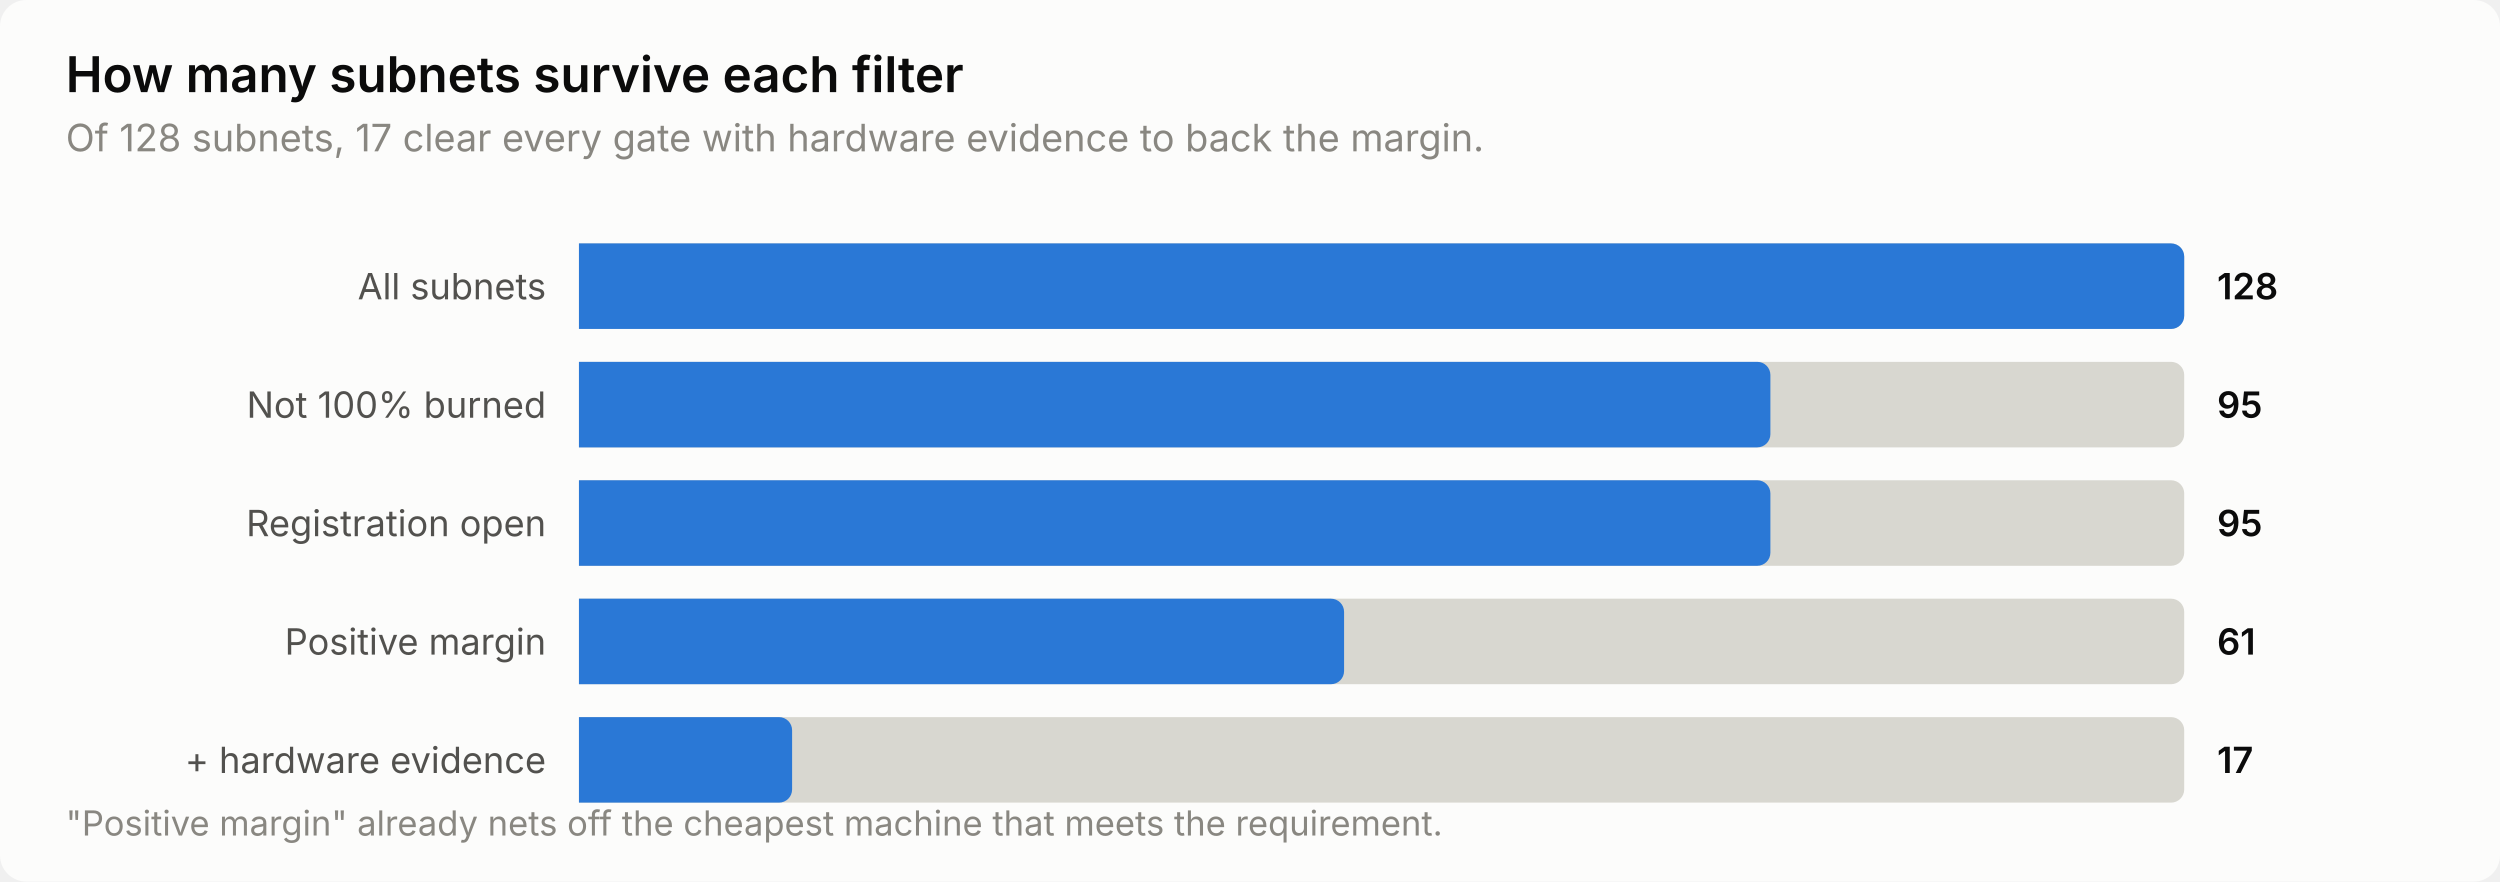
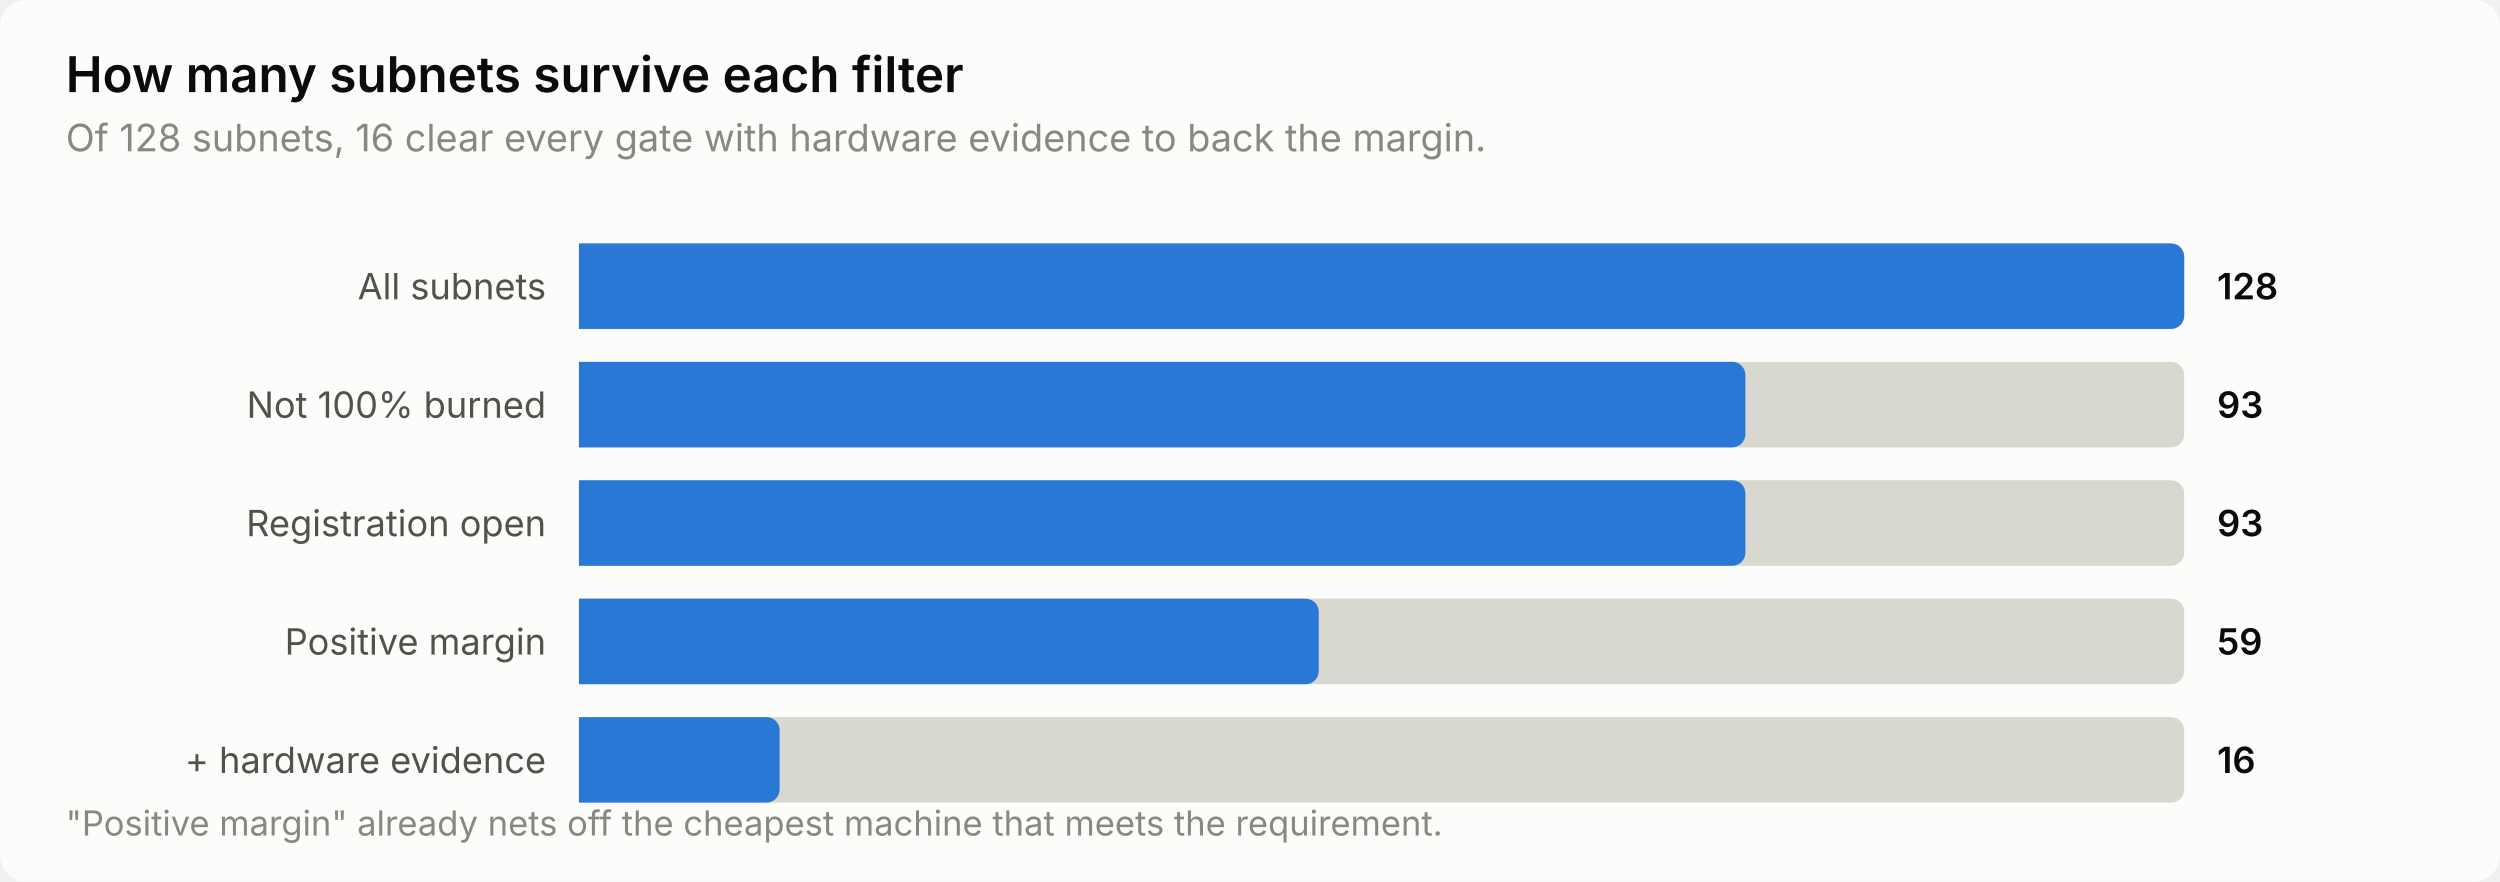
<svg xmlns="http://www.w3.org/2000/svg" width="760" height="268" viewBox="0 0 760 268" role="img" aria-label="How many subnets survive each filter">
  <style>
    text { font-family: system-ui, -apple-system, 'Segoe UI', sans-serif; }
    .t-title { font-size: 15px; font-weight: 600; }
    .t-sub { font-size: 11.5px; }
    .t-lab { font-size: 11px; }
    .t-val { font-size: 11px; font-weight: 600; font-variant-numeric: tabular-nums; }
    .t-tick { font-size: 10.5px; font-variant-numeric: tabular-nums; }

    .surface { fill: #fcfcfb; }
    .ink { fill: #0b0b0b; }
    .ink2 { fill: #52514e; }
    .muted { fill: #898781; }
    .grid { stroke: #e1e0d9; }
    .axis { stroke: #c3c2b7; }
    .accent { fill: #2a78d6; }
    .critical { fill: #d03b3b; }
    .deemph { fill: #d8d7d0; }

    @media (prefers-color-scheme: dark) {
      .surface { fill: #1a1a19; }
      .ink { fill: #ffffff; }
      .ink2 { fill: #c3c2b7; }
      .muted { fill: #898781; }
      .grid { stroke: #2c2c2a; }
      .axis { stroke: #383835; }
      .accent { fill: #3987e5; }
      .deemph { fill: #3a3a37; }
    }
</style>
  <rect class="surface" width="760" height="268" rx="8" />
  <text class="ink t-title" x="20" y="28">How many subnets survive each filter</text>
-   <text class="muted t-sub" x="20" y="46">Of 128 subnets, 17 clear every gate with hardware evidence to back the margin.</text>
+   <text class="muted t-sub" x="20" y="46">Of 128 subnets, 16 clear every gate with hardware evidence to back the margin.</text>
  <text class="ink2 t-lab" x="166" y="91" text-anchor="end">All subnets</text>
  <path class="deemph" d="M176.0,74.0 H660.0 a4.0,4.0 0 0 1 4.0,4.0 V96.0 a4.0,4.0 0 0 1 -4.0,4.0 H176.0 Z" />
  <path class="accent" d="M176.0,74.0 H660.0 a4.0,4.0 0 0 1 4.0,4.0 V96.0 a4.0,4.0 0 0 1 -4.0,4.0 H176.0 Z" />
  <text class="ink t-val" x="674" y="91">128</text>
  <text class="ink2 t-lab" x="166" y="127" text-anchor="end">Not 100% burned</text>
  <path class="deemph" d="M176.0,110.0 H660.0 a4.0,4.0 0 0 1 4.0,4.0 V132.0 a4.0,4.0 0 0 1 -4.0,4.0 H176.0 Z" />
-   <path class="accent" d="M176.0,110.0 H534.2 a4.0,4.0 0 0 1 4.0,4.0 V132.0 a4.0,4.0 0 0 1 -4.0,4.0 H176.0 Z" />
-   <text class="ink t-val" x="674" y="127">95</text>
+   <path class="accent" d="M176.0,110.0 H526.6 a4.0,4.0 0 0 1 4.0,4.0 V132.0 a4.0,4.0 0 0 1 -4.0,4.0 H176.0 Z" />
+   <text class="ink t-val" x="674" y="127">93</text>
  <text class="ink2 t-lab" x="166" y="163" text-anchor="end">Registration open</text>
  <path class="deemph" d="M176.0,146.0 H660.0 a4.0,4.0 0 0 1 4.0,4.0 V168.0 a4.0,4.0 0 0 1 -4.0,4.0 H176.0 Z" />
-   <path class="accent" d="M176.0,146.0 H534.2 a4.0,4.0 0 0 1 4.0,4.0 V168.0 a4.0,4.0 0 0 1 -4.0,4.0 H176.0 Z" />
-   <text class="ink t-val" x="674" y="163">95</text>
+   <path class="accent" d="M176.0,146.0 H526.6 a4.0,4.0 0 0 1 4.0,4.0 V168.0 a4.0,4.0 0 0 1 -4.0,4.0 H176.0 Z" />
+   <text class="ink t-val" x="674" y="163">93</text>
  <text class="ink2 t-lab" x="166" y="199" text-anchor="end">Positive margin</text>
  <path class="deemph" d="M176.0,182.0 H660.0 a4.0,4.0 0 0 1 4.0,4.0 V204.0 a4.0,4.0 0 0 1 -4.0,4.0 H176.0 Z" />
-   <path class="accent" d="M176.0,182.0 H404.6 a4.0,4.0 0 0 1 4.0,4.0 V204.0 a4.0,4.0 0 0 1 -4.0,4.0 H176.0 Z" />
-   <text class="ink t-val" x="674" y="199">61</text>
+   <path class="accent" d="M176.0,182.0 H396.9 a4.0,4.0 0 0 1 4.0,4.0 V204.0 a4.0,4.0 0 0 1 -4.0,4.0 H176.0 Z" />
+   <text class="ink t-val" x="674" y="199">59</text>
  <text class="ink2 t-lab" x="166" y="235" text-anchor="end">+ hardware evidence</text>
  <path class="deemph" d="M176.0,218.0 H660.0 a4.0,4.0 0 0 1 4.0,4.0 V240.0 a4.0,4.0 0 0 1 -4.0,4.0 H176.0 Z" />
-   <path class="accent" d="M176.0,218.0 H236.8 a4.0,4.0 0 0 1 4.0,4.0 V240.0 a4.0,4.0 0 0 1 -4.0,4.0 H176.0 Z" />
-   <text class="ink t-val" x="674" y="235">17</text>
+   <path class="accent" d="M176.0,218.0 H233.0 a4.0,4.0 0 0 1 4.0,4.0 V240.0 a4.0,4.0 0 0 1 -4.0,4.0 H176.0 Z" />
+   <text class="ink t-val" x="674" y="235">16</text>
  <text class="muted t-tick" x="20" y="254">"Positive margin" already nets off the cheapest machine that meets the requirement.</text>
</svg>
